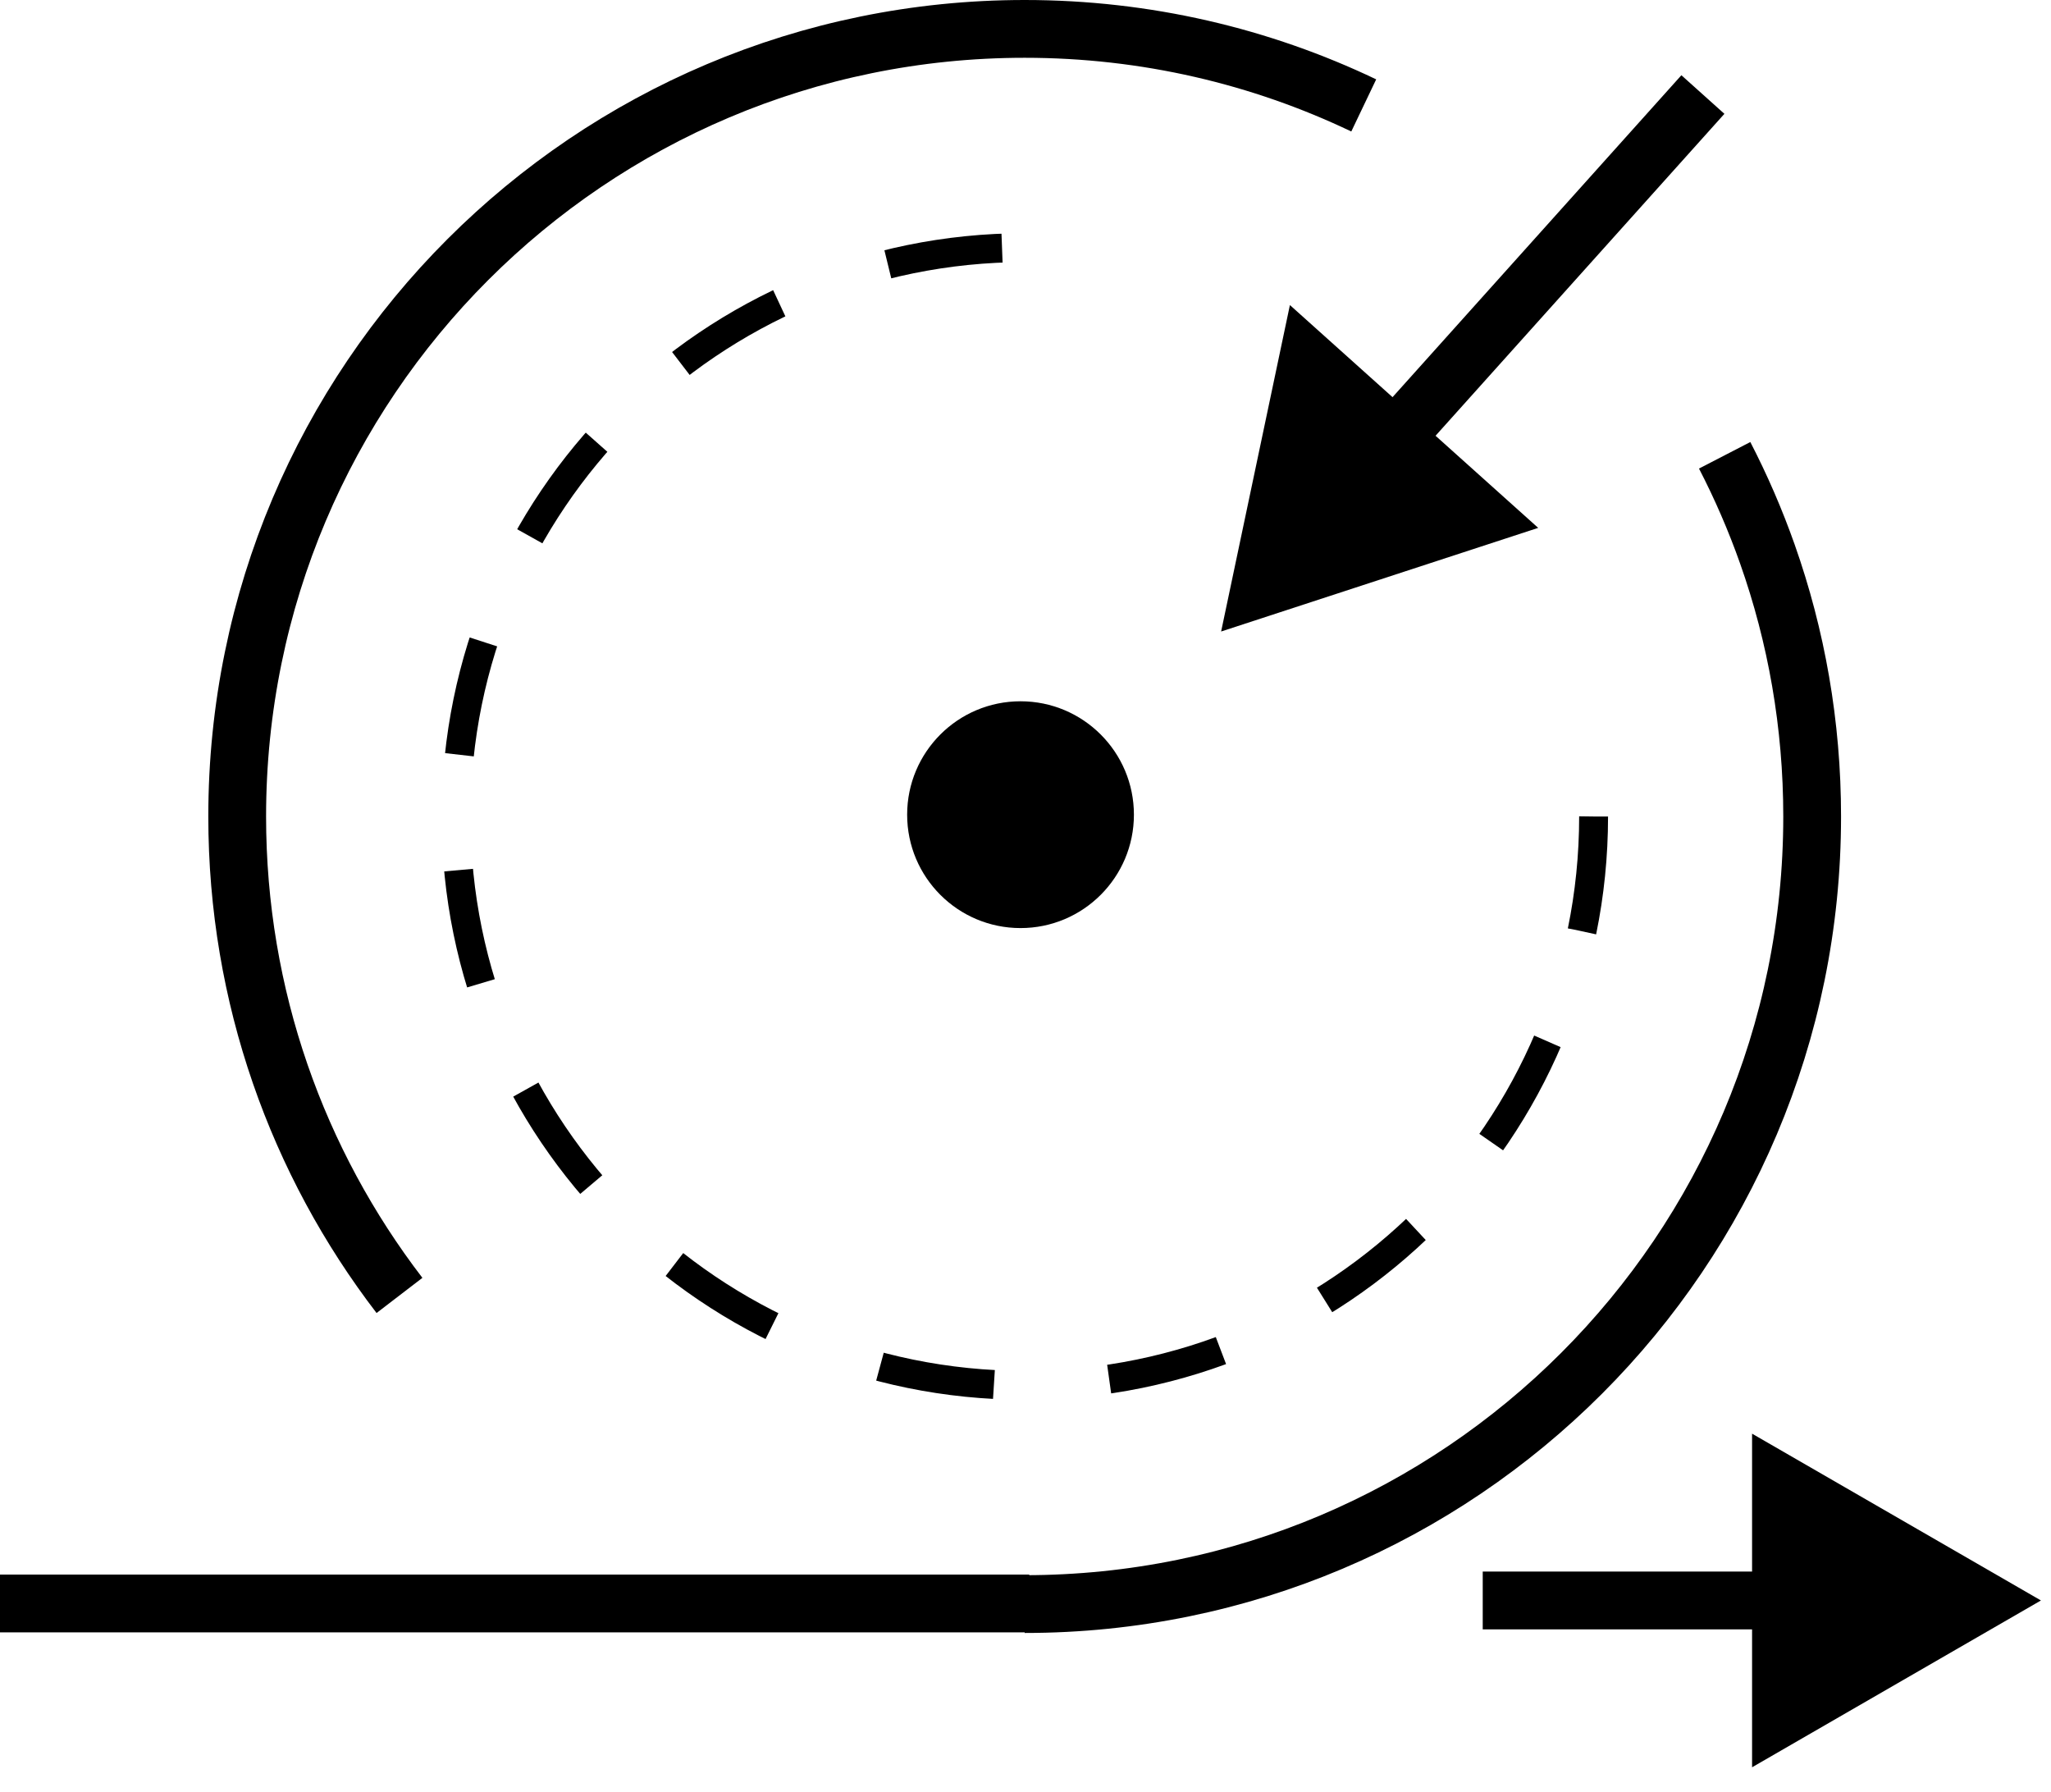
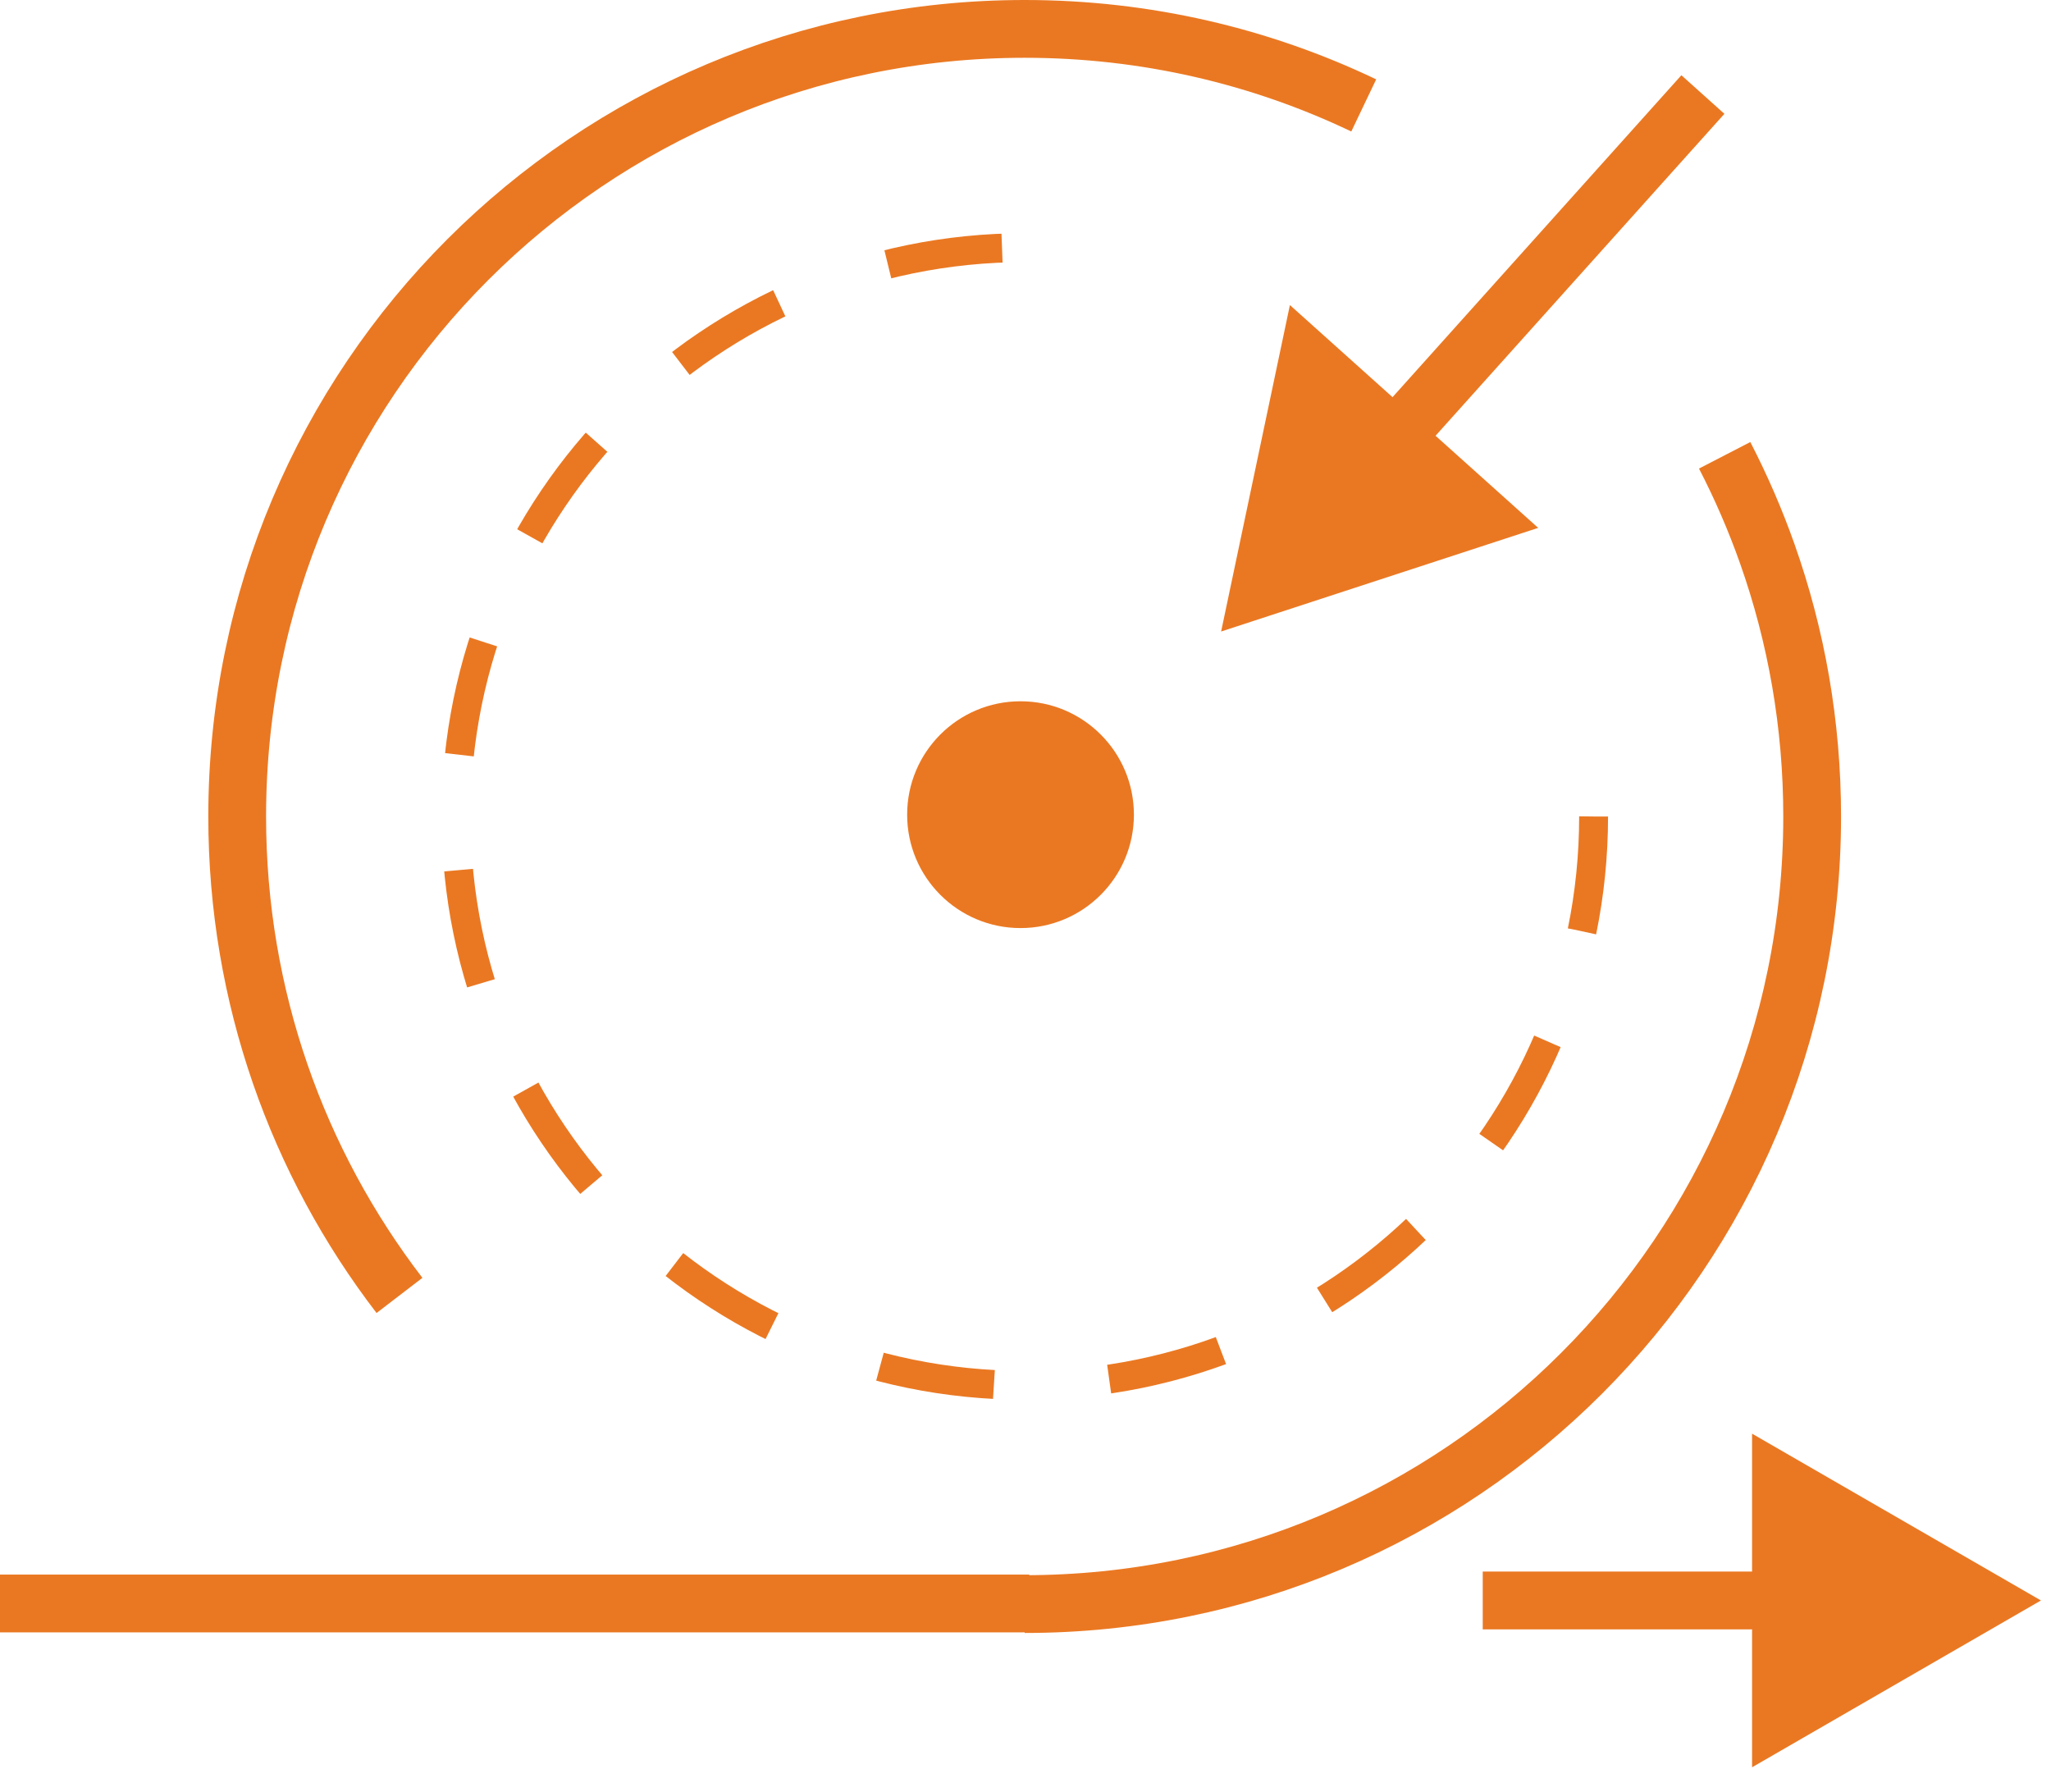
<svg xmlns="http://www.w3.org/2000/svg" width="71" height="62" viewBox="0 0 71 62" fill="none">
-   <path d="M55.166 28.261C55.166 39.134 46.351 47.949 35.477 47.949C24.604 47.949 15.789 39.134 15.789 28.261C15.789 17.387 24.604 8.572 35.477 8.572" stroke="black" stroke-dasharray="4 4" />
-   <circle cx="35.328" cy="28.198" r="3.925" fill="black" />
-   <path d="M35.472 55.521C50.527 55.521 62.732 43.316 62.732 28.261C62.732 25.075 62.186 22.016 61.181 19.174C60.765 17.997 60.27 16.856 59.703 15.759M13.829 44.838C10.305 40.245 8.211 34.497 8.211 28.261C8.211 13.205 20.416 1 35.472 1C39.674 1 43.654 1.951 47.209 3.649" stroke="black" stroke-width="2" />
-   <path d="M42.272 21.858L53.248 18.271L44.653 10.559L42.272 21.858ZM58.205 2.604L47.538 14.491L49.027 15.827L59.694 3.94L58.205 2.604Z" fill="black" />
-   <path d="M-8.74204e-08 55.5L35.629 55.5" stroke="black" stroke-width="2" />
-   <path d="M70.652 55.396L60.652 49.623V61.17L70.652 55.396ZM51.328 56.396H61.652V54.396H51.328V56.396Z" fill="black" />
+   <path d="M55.166 28.261C55.166 39.134 46.351 47.949 35.477 47.949C24.604 47.949 15.789 39.134 15.789 28.261C15.789 17.387 24.604 8.572 35.477 8.572" stroke="#ea7822" stroke-dasharray="4 4" />
+   <circle cx="35.328" cy="28.198" r="3.925" fill="#ea7822" />
+   <path d="M35.472 55.521C50.527 55.521 62.732 43.316 62.732 28.261C62.732 25.075 62.186 22.016 61.181 19.174C60.765 17.997 60.27 16.856 59.703 15.759M13.829 44.838C10.305 40.245 8.211 34.497 8.211 28.261C8.211 13.205 20.416 1 35.472 1C39.674 1 43.654 1.951 47.209 3.649" stroke="#ea7822" stroke-width="2" />
+   <path d="M42.272 21.858L53.248 18.271L44.653 10.559L42.272 21.858ZM58.205 2.604L47.538 14.491L49.027 15.827L59.694 3.94L58.205 2.604Z" fill="#ea7822" />
+   <path d="M-8.74204e-08 55.5L35.629 55.5" stroke="#ea7822" stroke-width="2" />
+   <path d="M70.652 55.396L60.652 49.623V61.17L70.652 55.396ZM51.328 56.396H61.652V54.396H51.328V56.396Z" fill="#ea7822" />
</svg>
